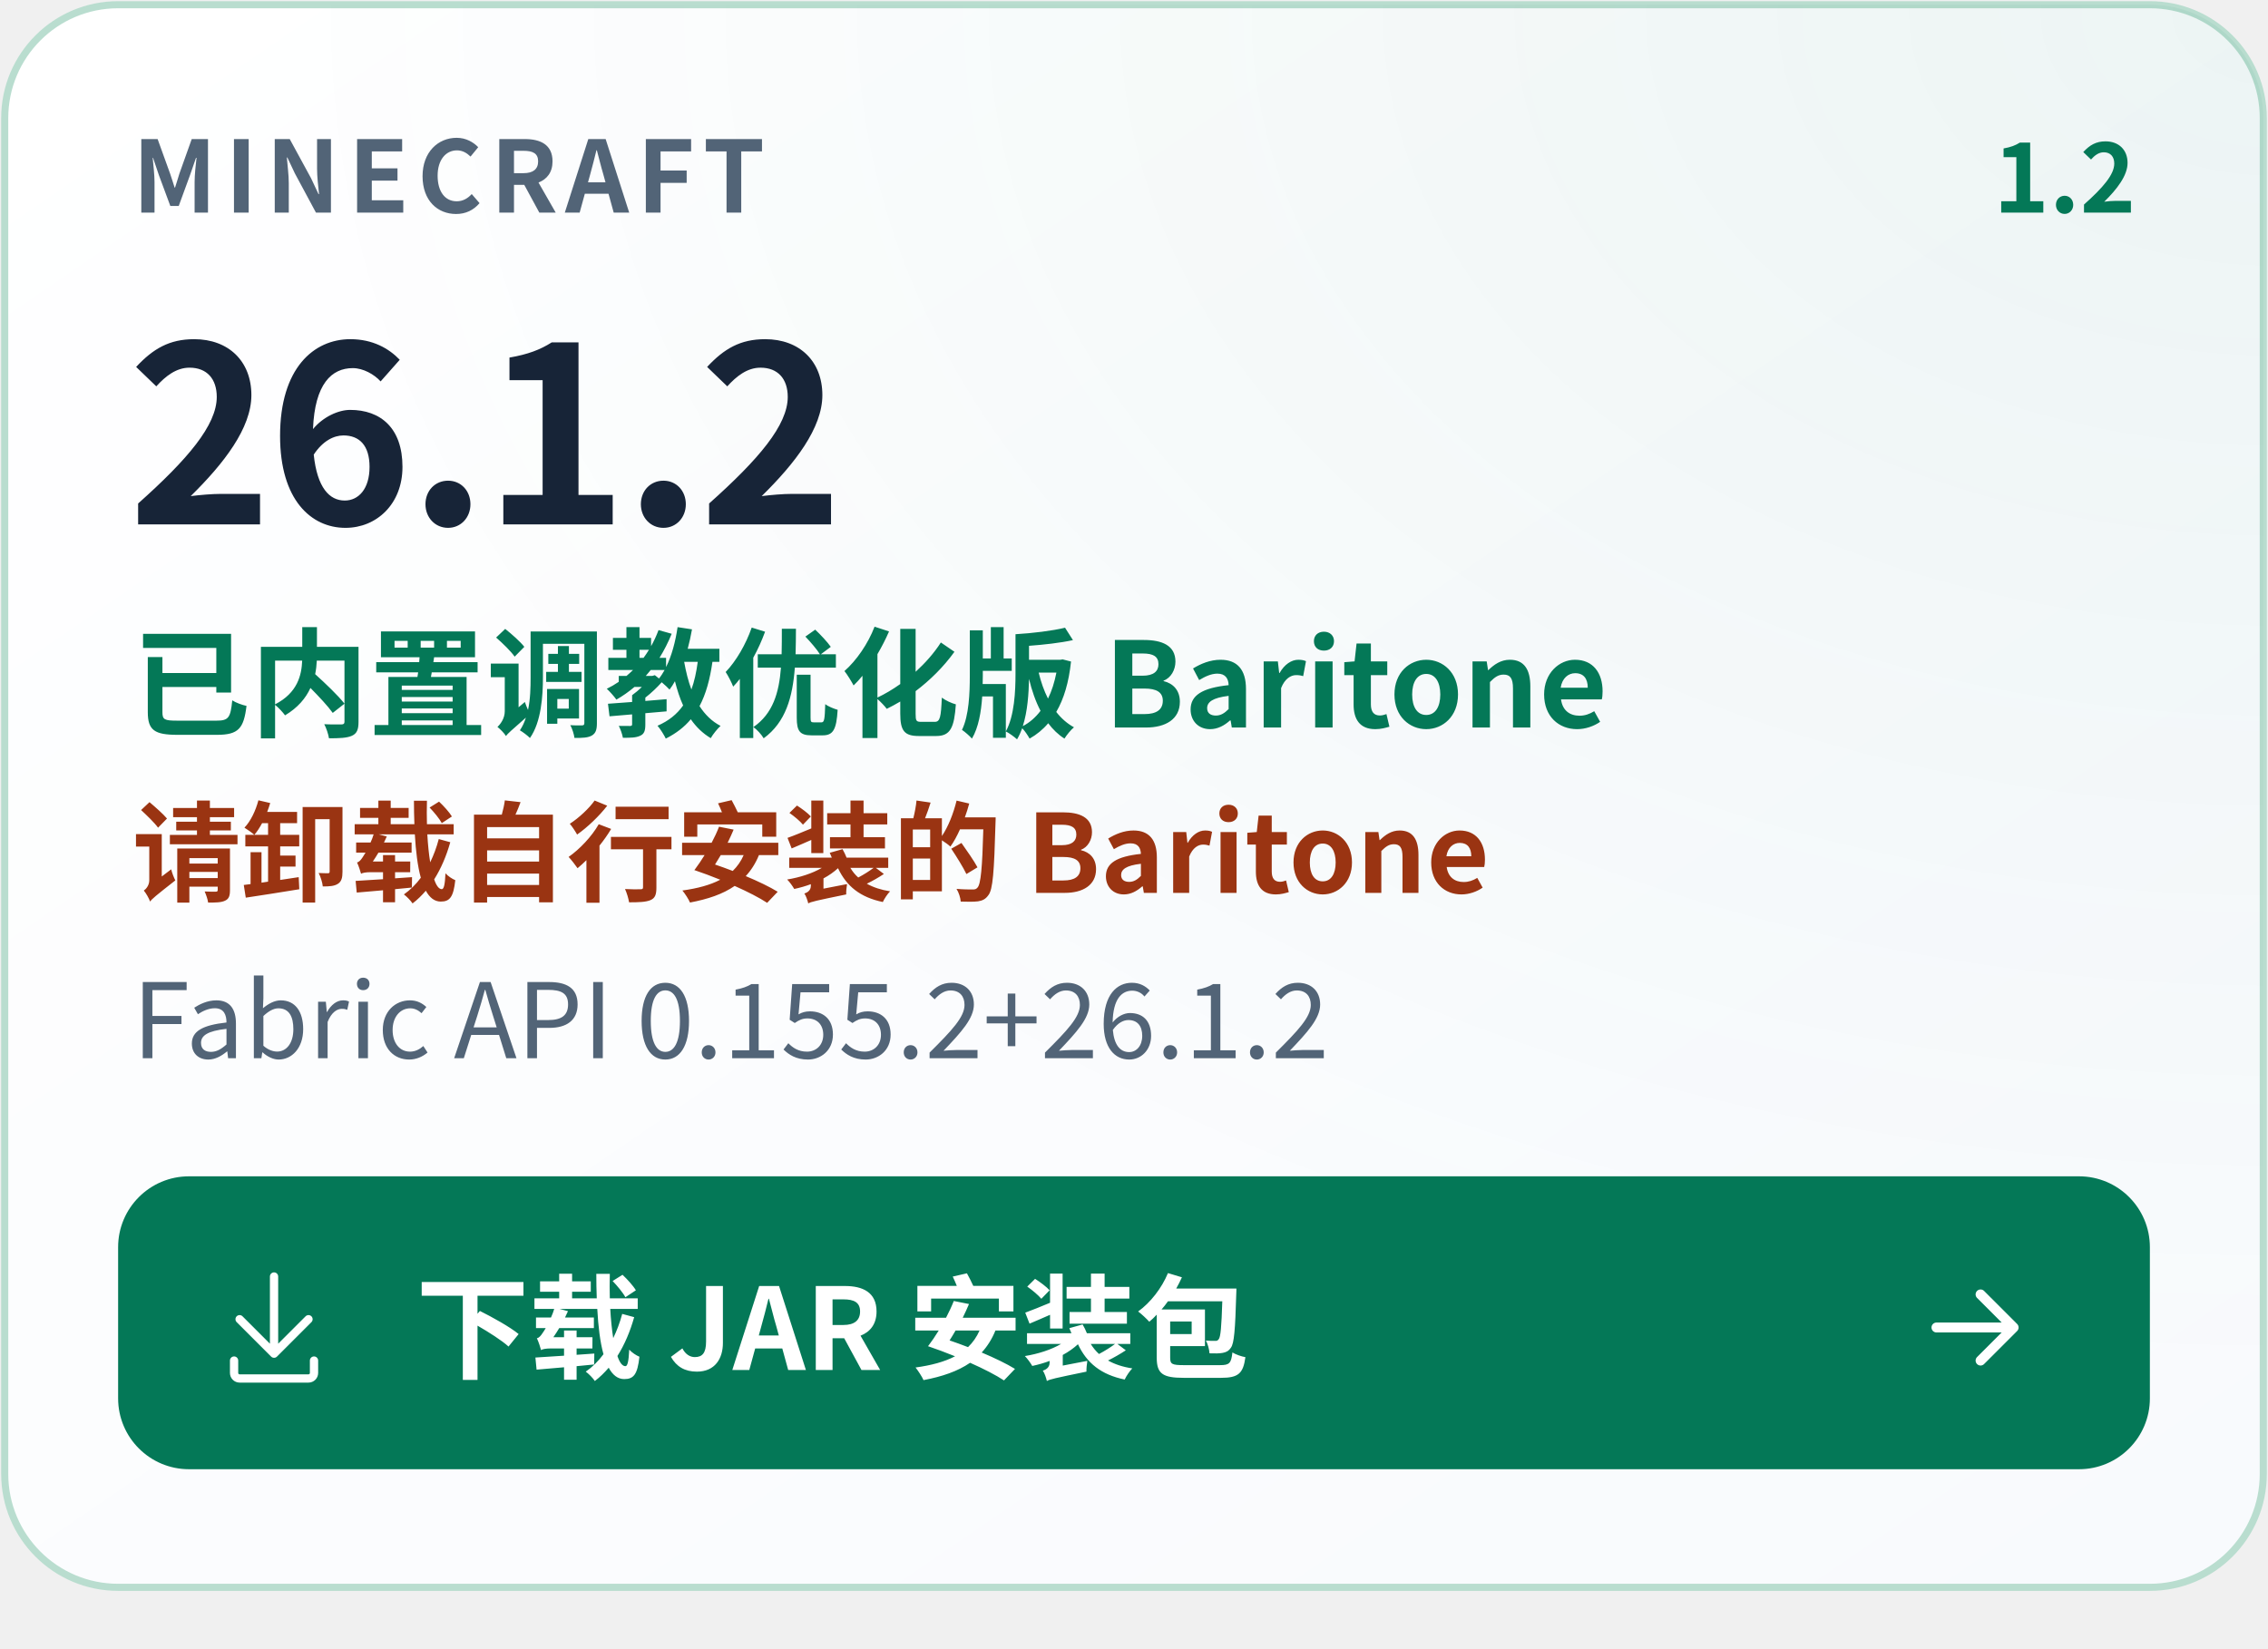
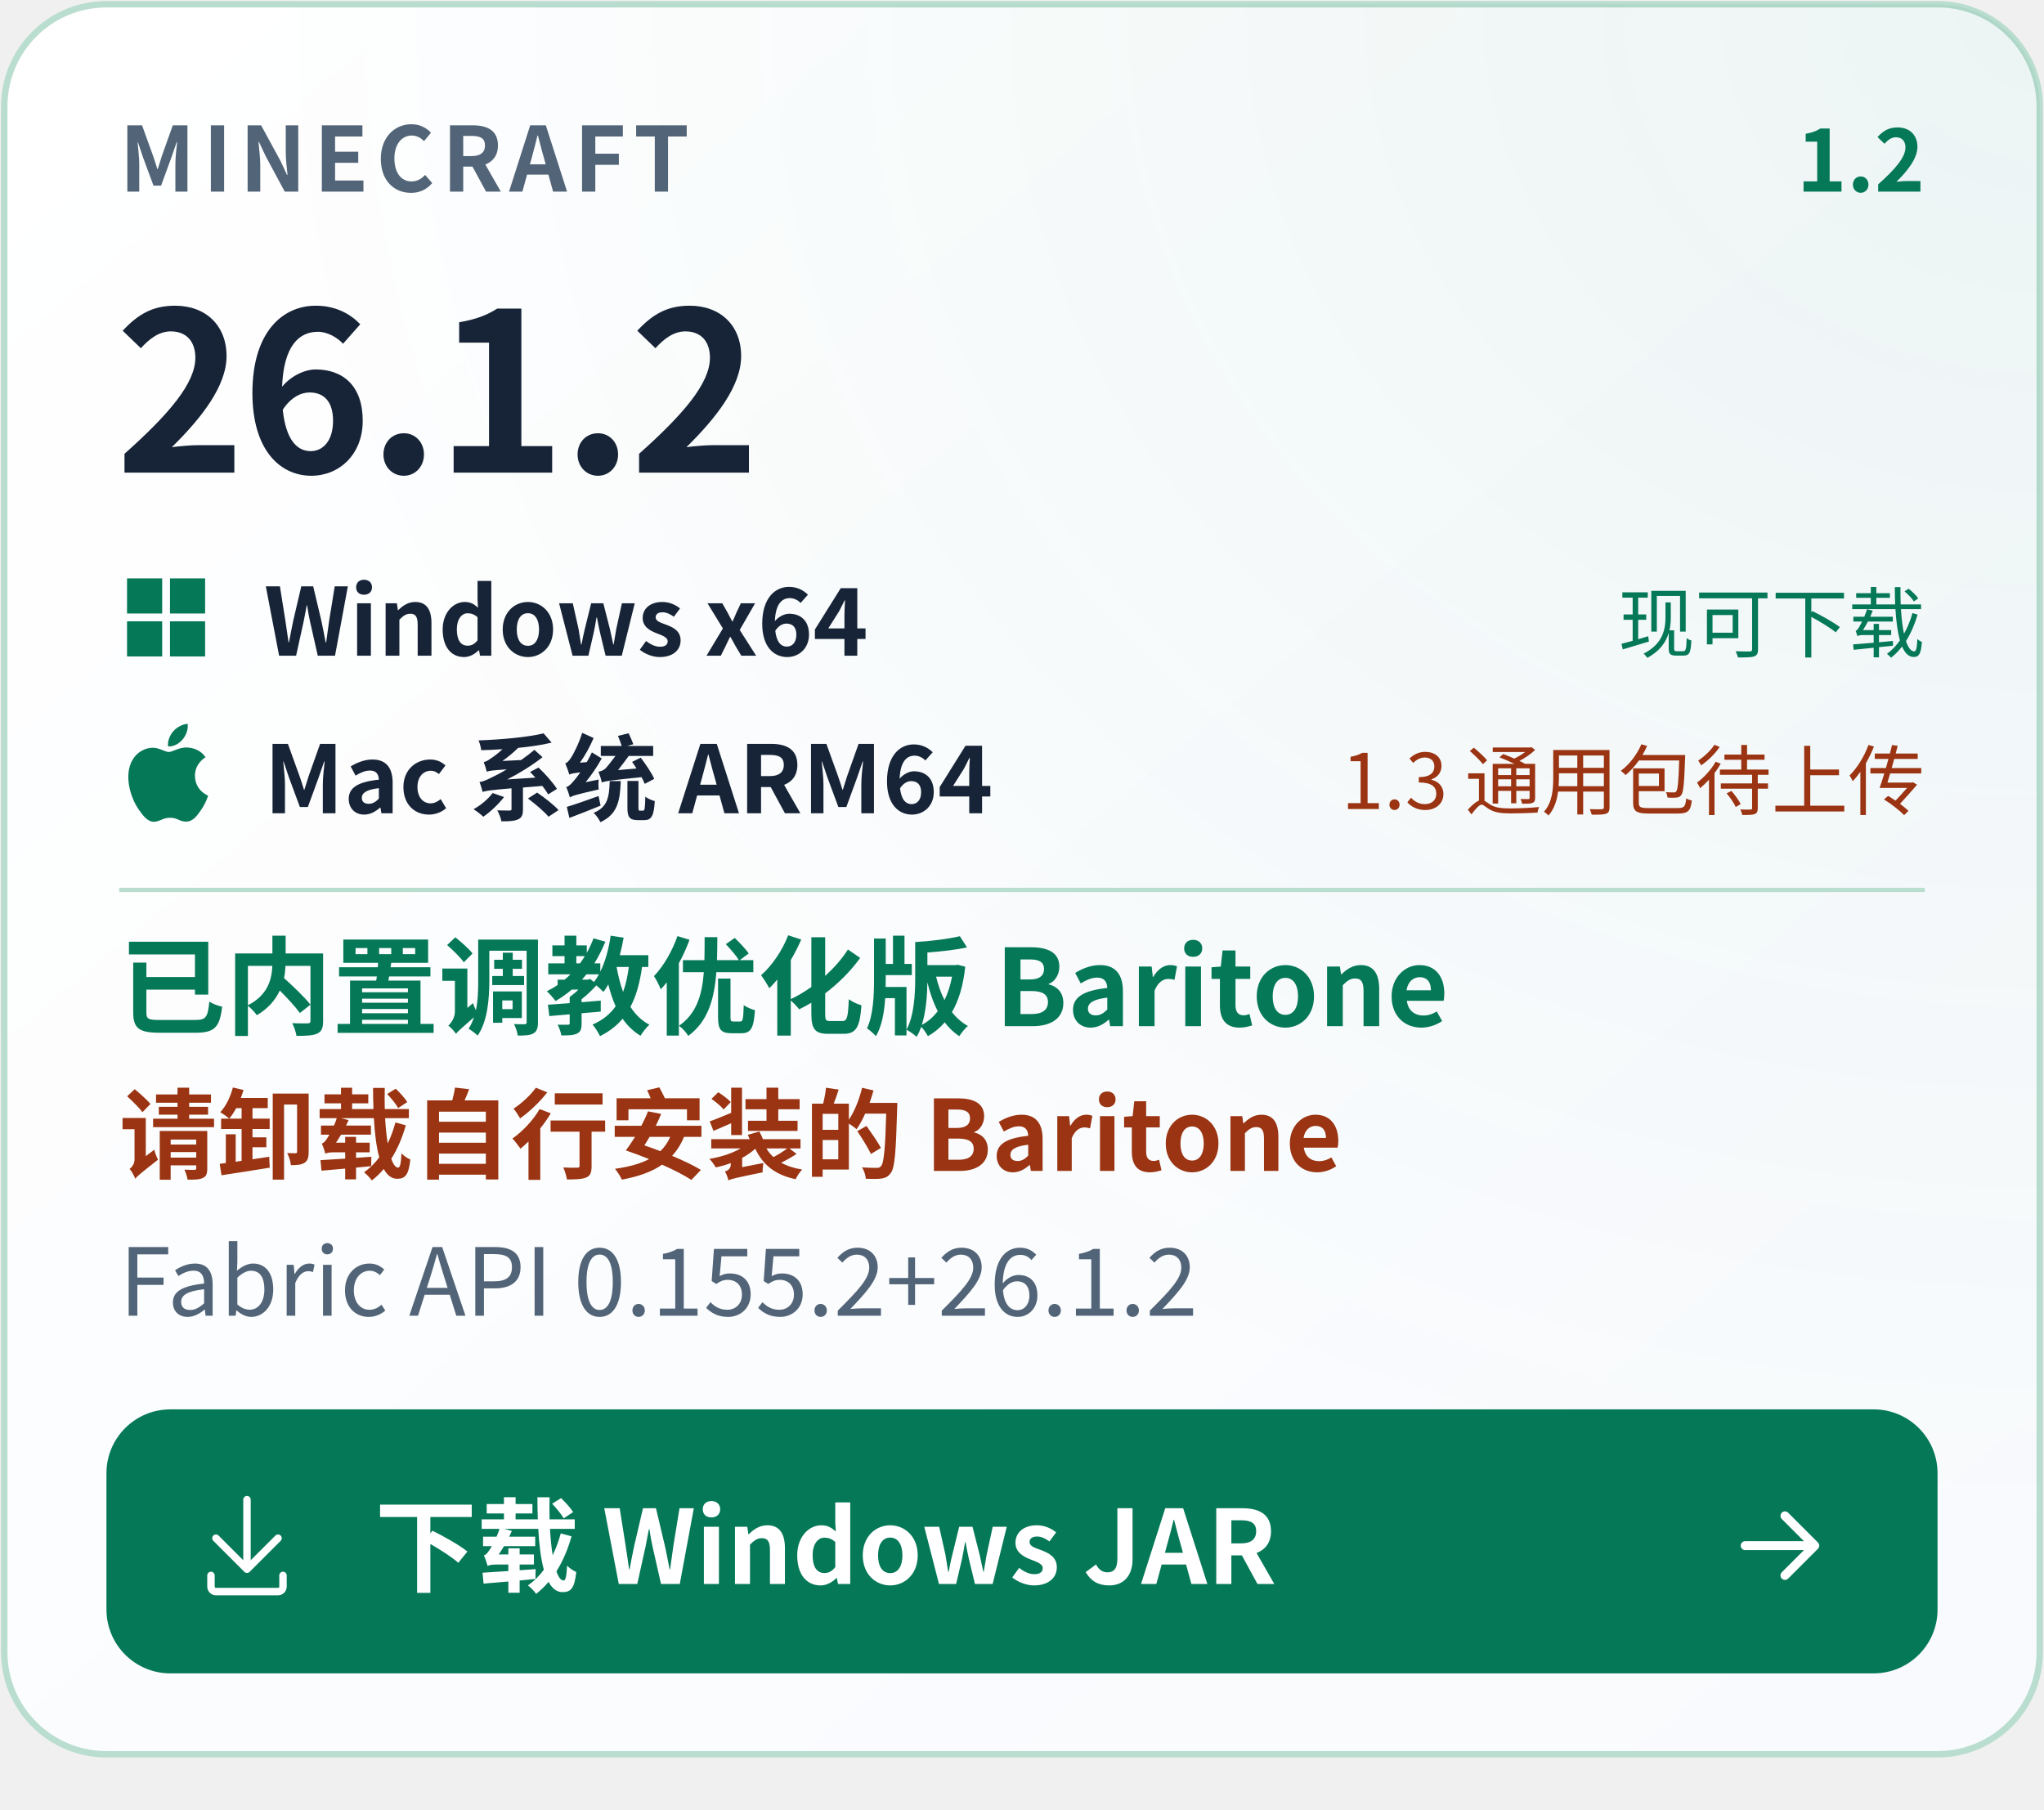
- <svg xmlns="http://www.w3.org/2000/svg" width="480" height="349" viewBox="0 0 480 349" role="img" aria-label="下载 Minecraft 26.1.2 JAR · 正式版 1.2 · 仅 Windows x64 · 已内置调教优化版 Baritone · 请卸载自行安装的 Baritone">
+ <svg xmlns="http://www.w3.org/2000/svg" width="480" height="425" viewBox="0 0 480 425" role="img" aria-label="下载 Minecraft 26.1.2 JAR · 正式版 1.2 · 仅 Windows x64 · Mac 系统 ARM64：1.3 通用包待上传 · 已内置调教优化版 Baritone · 请卸载自行安装的 Baritone">
  <defs>
    <linearGradient id="bg" x1="0" y1="0" x2="1" y2="1">
      <stop stop-color="#FFFFFF" />
      <stop offset="1" stop-color="#F8FAFD" />
    </linearGradient>
    <radialGradient id="glow" cx="100%" cy="0%" r="110%">
      <stop stop-color="#047857" stop-opacity=".06" />
      <stop offset=".8" stop-color="#047857" stop-opacity="0" />
    </radialGradient>
  </defs>
  <g font-family="Segoe UI, Microsoft YaHei, Noto Sans CJK SC, PingFang SC, Arial, sans-serif">
-     <rect x="1" y="1" width="478" height="335" rx="24" fill="url(#bg)" stroke="#B9DDCF" stroke-width="1.5" />
-     <rect x="1" y="1" width="478" height="335" rx="24" fill="url(#glow)" />
+     <rect x="1" y="1" width="478" height="411" rx="24" fill="url(#bg)" stroke="#B9DDCF" stroke-width="1.5" />
+     <rect x="1" y="1" width="478" height="411" rx="24" fill="url(#glow)" />
    <text x="28" y="45" font-size="21" fill="#526477" font-weight="600" letter-spacing="1.7">MINECRAFT</text>
    <text x="452" y="45" font-size="20" fill="#047857" font-weight="650" id="release-version" text-anchor="end">1.2</text>
    <text x="27" y="111" font-size="52" fill="#172437" font-weight="700" id="game-version" letter-spacing="-1">26.1.2</text>
-     <text x="28" y="154" font-size="25" fill="#047857" font-weight="600" id="download-note">已内置调教优化版 Baritone</text>
-     <text x="28" y="189" font-size="23" fill="#9A3412" font-weight="650" id="baritone-warning">请卸载自行安装的 Baritone</text>
-     <text x="28" y="224" font-size="22" fill="#526477" font-weight="400" id="fabric-api">Fabric API  0.155.2+26.1.2</text>
-     <rect x="25" y="249" width="430" height="62" rx="15" fill="#047857" />
-     <g transform="translate(44 267) scale(1.166667)" fill="#FFFFFF">
+     <g transform="translate(28 134) scale(0.9166667)" fill="#047857">
+       <path d="M2 2h9v9H2zm11 0h9v9h-9zM2 13h9v9H2zm11 0h9v9h-9z" />
+     </g>
+     <text x="62" y="154" font-size="22" font-weight="600" fill="#172437">Windows x64</text>
+     <text x="452" y="153" text-anchor="end" font-size="18" fill="#047857">现可下载</text>
+     <g transform="translate(28 170) scale(0.9583333)" fill="#047857">
+       <path d="M12.152 6.896c-.948 0-2.415-1.078-3.96-1.04-2.04.027-3.91 1.183-4.961 3.014-2.117 3.675-.546 9.103 1.519 12.09 1.013 1.454 2.208 3.09 3.792 3.039 1.52-.065 2.09-.987 3.935-.987 1.831 0 2.35.987 3.96.948 1.637-.026 2.676-1.48 3.676-2.948 1.156-1.688 1.636-3.325 1.662-3.415-.039-.013-3.182-1.221-3.22-4.857-.026-3.04 2.48-4.494 2.597-4.559-1.429-2.09-3.623-2.324-4.39-2.376-2-.156-3.675 1.09-4.61 1.09zM15.53 3.83c.843-1.012 1.4-2.427 1.245-3.83-1.207.052-2.662.805-3.532 1.818-.78.896-1.454 2.338-1.273 3.714 1.338.104 2.715-.688 3.559-1.701" />
+     </g>
+     <text x="62" y="191" font-size="22" font-weight="600" fill="#172437">Mac 系统 ARM64</text>
+     <text x="452" y="190" text-anchor="end" font-size="18" fill="#9A3412">1.3 通用包待上传</text>
+     <path d="M28 209H452" stroke="#B9DDCF" />
+     <text x="28" y="241" font-size="25" fill="#047857" font-weight="600" id="download-note">已内置调教优化版 Baritone</text>
+     <text x="28" y="275" font-size="23" fill="#9A3412" font-weight="650" id="baritone-warning">请卸载自行安装的 Baritone</text>
+     <text x="28" y="309" font-size="22" fill="#526477" font-weight="400" id="fabric-api">Fabric API  0.155.2+26.1.2</text>
+     <rect x="25" y="331" width="430" height="62" rx="15" fill="#047857" />
+     <g transform="translate(44 349) scale(1.166667)" fill="#FFFFFF">
      <path d="M4.75 17.25a.75.75 0 0 1 .75.75v2.25c0 .138.112.25.25.25h12.5a.25.25 0 0 0 .25-.25V18a.75.75 0 0 1 1.5 0v2.25A1.75 1.75 0 0 1 18.25 22H5.75A1.75 1.75 0 0 1 4 20.25V18a.75.75 0 0 1 .75-.75Z" />
      <path d="M5.22 9.97a.749.749 0 0 1 1.06 0l4.97 4.969V2.75a.75.75 0 0 1 1.5 0v12.189l4.97-4.969a.749.749 0 1 1 1.06 1.06l-6.25 6.25a.749.749 0 0 1-1.06 0l-6.25-6.25a.749.749 0 0 1 0-1.06Z" />
    </g>
-     <text x="88" y="290" font-size="24" fill="#FFFFFF" font-weight="650">下载 JAR 安装包</text>
-     <g transform="translate(404 267) scale(1.166667)" fill="none" stroke="#FFFFFF" stroke-width="1.8" stroke-linecap="round" stroke-linejoin="round">
+     <text x="88" y="372" font-size="24" fill="#FFFFFF" font-weight="650">下载 Windows JAR</text>
+     <g transform="translate(404 349) scale(1.166667)" fill="none" stroke="#FFFFFF" stroke-width="1.8" stroke-linecap="round" stroke-linejoin="round">
      <path d="M5 12h14m-6-6 6 6-6 6" />
    </g>
  </g>
</svg>
